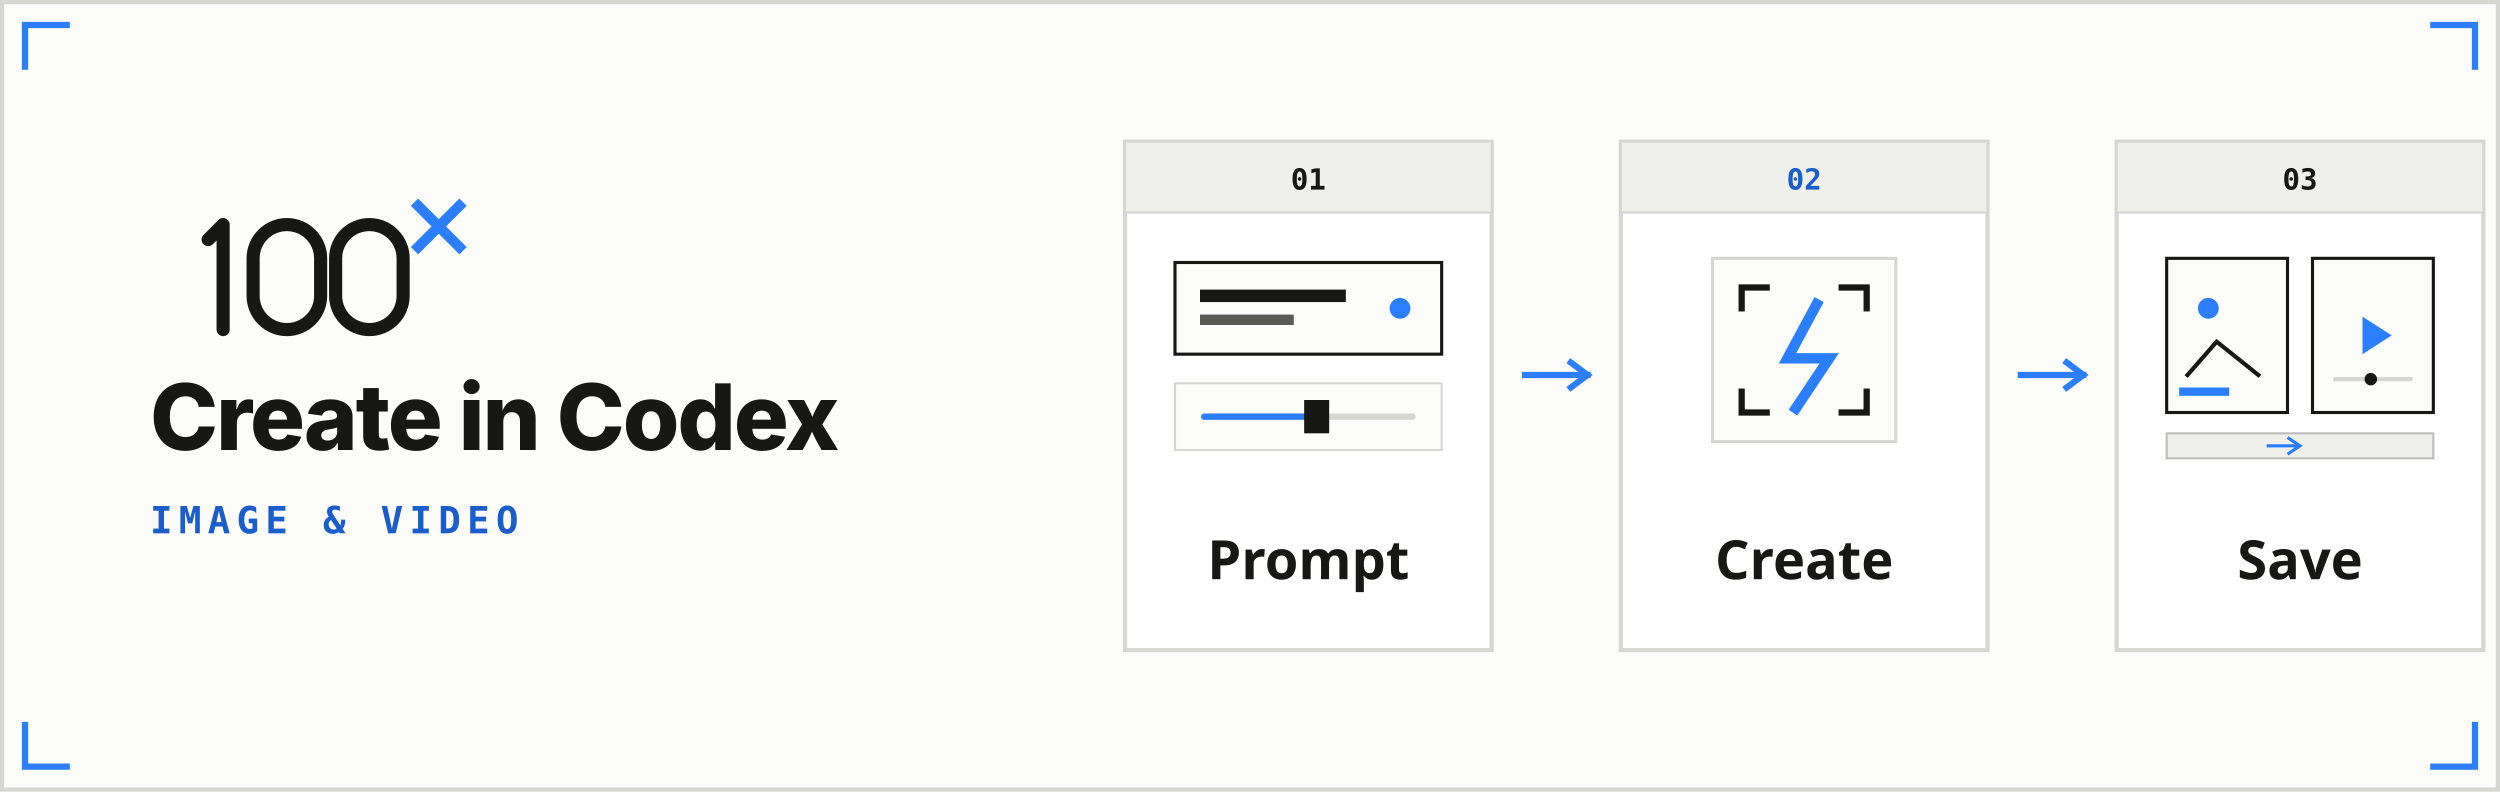
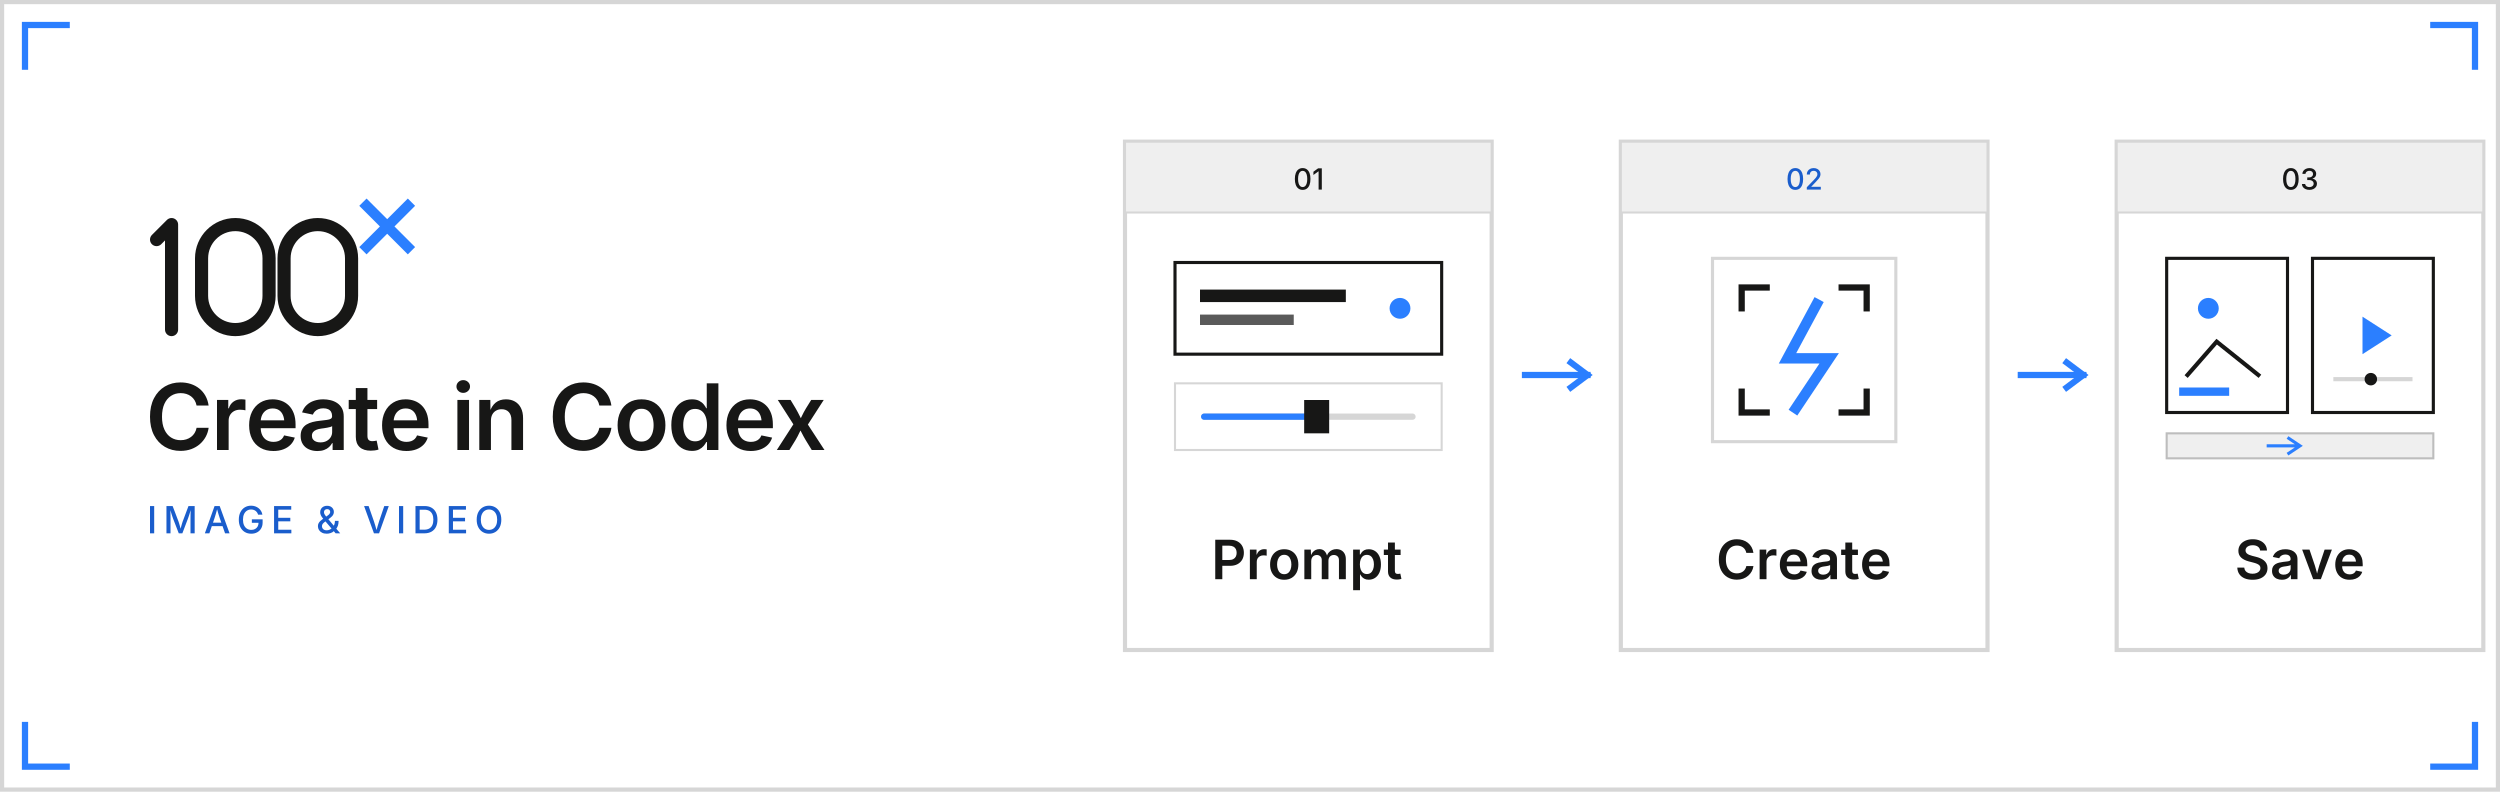
<svg xmlns="http://www.w3.org/2000/svg" viewBox="0 0 1200 380" width="100%" height="100%" fill="none" role="img" aria-labelledby="title desc">
-   <rect width="1200" height="380" fill="#FCFCFB" />
-   <rect x="1" y="1" width="1198" height="378" stroke="#D6D6D3" stroke-width="2" />
+   <rect width="1200" height="380" fill="#FFFFFF" />
+   <rect x="1" y="1" width="1198" height="378" stroke="#D6D6D6" stroke-width="2" />
  <g stroke="#2B7FFF" stroke-width="3" stroke-linecap="square">
    <path d="M12 32 V12 H32" />
    <path d="M1168 12 H1188 V32" />
    <path d="M12 348 V368 H32" />
    <path d="M1168 368 H1188 V348" />
  </g>
  <g transform="translate(72, 88)">
-     <g transform="translate(0, 0) scale(0.9)">
+     <g transform="translate(-24.75, 0) scale(0.9)">
      <g fill="none" stroke="#171716" stroke-width="7" stroke-linecap="round" stroke-linejoin="round">
        <path d="M31 30 39 22v56" />
        <rect x="55" y="22" width="36" height="56" rx="18" />
        <rect x="99" y="22" width="36" height="56" rx="18" />
      </g>
      <g fill="none" stroke="#2B7FFF" stroke-width="5.5" stroke-linecap="square">
        <path d="m143 12 22 22M165 12l-22 22" />
      </g>
    </g>
-     <text x="0" y="128" fill="#171716" font-family="system-ui, -apple-system, BlinkMacSystemFont, 'Segoe UI', sans-serif" font-size="44" font-weight="800" letter-spacing="-1">Create in Codex</text>
-     <text x="0" y="168" fill="#1A5DCC" font-family="'JetBrains Mono', ui-monospace, monospace" font-size="18" font-weight="700" letter-spacing="3">IMAGE &amp; VIDEO</text>
+     <path data-label="Create in Codex" data-font-family="Inter" data-font-weight="600" fill="#171716" d="M14.64 128.43Q10.44 128.43 7.13 126.48Q3.81 124.52 1.91 120.85Q0 117.17 0 112.02Q0 106.83 1.92 103.15Q3.84 99.47 7.15 97.51Q10.47 95.56 14.64 95.56Q17.27 95.56 19.56 96.3Q21.85 97.05 23.64 98.48Q25.43 99.91 26.59 101.96Q27.75 104.02 28.13 106.64H22.35Q22.08 105.21 21.4 104.12Q20.72 103.02 19.71 102.25Q18.7 101.48 17.44 101.09Q16.17 100.7 14.73 100.7Q12.11 100.7 10.08 102.02Q8.05 103.34 6.91 105.86Q5.76 108.38 5.76 112.02Q5.76 115.68 6.92 118.2Q8.08 120.72 10.1 122Q12.12 123.29 14.72 123.29Q16.16 123.29 17.42 122.89Q18.68 122.49 19.7 121.73Q20.72 120.97 21.4 119.87Q22.09 118.76 22.37 117.34H28.15Q27.83 119.65 26.75 121.65Q25.66 123.65 23.91 125.18Q22.15 126.71 19.81 127.57Q17.48 128.43 14.64 128.43ZM32.16 128V103.98H37.57V108H37.83Q38.49 105.91 40.09 104.78Q41.7 103.65 43.77 103.65Q44.24 103.65 44.82 103.7Q45.4 103.74 45.81 103.82V108.95Q45.46 108.84 44.69 108.75Q43.91 108.66 43.18 108.66Q41.62 108.66 40.38 109.32Q39.15 109.99 38.45 111.16Q37.75 112.33 37.75 113.87V128ZM59.24 128.48Q55.63 128.48 53.01 126.96Q50.39 125.45 48.98 122.67Q47.58 119.9 47.58 116.14Q47.58 112.43 48.97 109.63Q50.36 106.83 52.9 105.25Q55.44 103.68 58.87 103.68Q61.08 103.68 63.06 104.39Q65.04 105.1 66.58 106.58Q68.11 108.06 68.99 110.35Q69.87 112.64 69.87 115.81V117.55H50.21V113.76H67.08L64.47 114.88Q64.47 112.84 63.84 111.31Q63.21 109.77 61.98 108.92Q60.74 108.06 58.9 108.06Q57.06 108.06 55.77 108.93Q54.48 109.8 53.8 111.25Q53.13 112.71 53.13 114.48V117.11Q53.13 119.39 53.9 120.95Q54.67 122.52 56.07 123.31Q57.47 124.1 59.31 124.1Q60.54 124.1 61.54 123.75Q62.54 123.4 63.26 122.71Q63.98 122.01 64.37 120.99L69.5 122.05Q68.92 123.98 67.52 125.43Q66.12 126.88 64.02 127.68Q61.92 128.48 59.24 128.48ZM80.36 128.5Q78.08 128.5 76.25 127.67Q74.42 126.85 73.37 125.23Q72.31 123.62 72.31 121.25Q72.31 119.21 73.07 117.89Q73.83 116.56 75.14 115.76Q76.45 114.97 78.08 114.56Q79.72 114.15 81.46 113.97Q83.56 113.74 84.87 113.56Q86.17 113.39 86.79 113Q87.4 112.62 87.4 111.81V111.69Q87.4 110.51 86.93 109.69Q86.45 108.86 85.52 108.43Q84.59 107.99 83.21 107.99Q81.82 107.99 80.79 108.42Q79.77 108.84 79.12 109.53Q78.48 110.22 78.18 111.02L73 109.95Q73.71 107.82 75.2 106.44Q76.68 105.05 78.74 104.37Q80.79 103.68 83.19 103.68Q84.88 103.68 86.61 104.08Q88.34 104.48 89.78 105.42Q91.23 106.36 92.11 107.95Q92.99 109.54 92.99 111.94V128H87.65V124.69H87.42Q86.89 125.71 85.95 126.58Q85.01 127.45 83.62 127.97Q82.23 128.5 80.36 128.5ZM81.8 124.35Q83.53 124.35 84.79 123.66Q86.05 122.98 86.74 121.85Q87.43 120.71 87.43 119.38V116.54Q87.16 116.76 86.51 116.96Q85.86 117.15 85.05 117.29Q84.24 117.44 83.46 117.55Q82.68 117.66 82.14 117.73Q80.88 117.89 79.88 118.29Q78.87 118.68 78.3 119.38Q77.72 120.08 77.72 121.18Q77.72 122.22 78.25 122.92Q78.78 123.63 79.7 123.99Q80.61 124.35 81.8 124.35ZM109.02 103.98V108.36H95.38V103.98ZM98.79 98.27H104.37V121.24Q104.37 122.54 104.93 123.15Q105.49 123.76 106.78 123.76Q107.15 123.76 107.78 123.67Q108.41 123.58 108.8 123.49L109.68 127.8Q108.76 128.09 107.8 128.2Q106.84 128.32 105.94 128.32Q102.49 128.32 100.64 126.61Q98.79 124.89 98.79 121.71ZM123.05 128.48Q119.44 128.48 116.82 126.96Q114.21 125.45 112.8 122.67Q111.39 119.9 111.39 116.14Q111.39 112.43 112.78 109.63Q114.17 106.83 116.72 105.25Q119.26 103.68 122.69 103.68Q124.89 103.68 126.88 104.39Q128.86 105.1 130.39 106.58Q131.93 108.06 132.81 110.35Q133.68 112.64 133.68 115.81V117.55H114.03V113.76H130.9L128.29 114.88Q128.29 112.84 127.66 111.31Q127.03 109.77 125.79 108.92Q124.56 108.06 122.72 108.06Q120.88 108.06 119.59 108.93Q118.3 109.8 117.62 111.25Q116.94 112.71 116.94 114.48V117.11Q116.94 119.39 117.72 120.95Q118.49 122.52 119.89 123.31Q121.29 124.1 123.13 124.1Q124.35 124.1 125.36 123.75Q126.36 123.4 127.08 122.71Q127.8 122.01 128.18 120.99L133.31 122.05Q132.74 123.98 131.34 125.43Q129.94 126.88 127.84 127.68Q125.74 128.48 123.05 128.48ZM147.55 128V103.98H153.13V128ZM150.35 100.58Q149.01 100.58 148.05 99.68Q147.1 98.78 147.1 97.52Q147.1 96.24 148.05 95.35Q149.01 94.46 150.35 94.46Q151.69 94.46 152.65 95.35Q153.61 96.24 153.61 97.52Q153.61 98.78 152.65 99.68Q151.69 100.58 150.35 100.58ZM163.65 113.93V128H158.06V103.98H163.36L163.43 109.92H163Q163.99 106.81 165.95 105.24Q167.91 103.68 170.85 103.68Q173.33 103.68 175.17 104.74Q177.02 105.79 178.04 107.81Q179.07 109.83 179.07 112.73V128H173.48V113.59Q173.48 111.17 172.23 109.8Q170.98 108.43 168.78 108.43Q167.3 108.43 166.14 109.08Q164.98 109.72 164.31 110.95Q163.65 112.18 163.65 113.93ZM207.97 128.43Q203.77 128.43 200.45 126.48Q197.14 124.52 195.23 120.85Q193.33 117.17 193.33 112.02Q193.33 106.83 195.25 103.15Q197.16 99.47 200.48 97.51Q203.8 95.56 207.97 95.56Q210.6 95.56 212.89 96.3Q215.18 97.05 216.97 98.48Q218.76 99.91 219.92 101.96Q221.08 104.02 221.46 106.64H215.68Q215.41 105.21 214.73 104.12Q214.05 103.02 213.04 102.25Q212.03 101.48 210.77 101.09Q209.5 100.7 208.06 100.7Q205.44 100.7 203.41 102.02Q201.38 103.34 200.23 105.86Q199.09 108.38 199.09 112.02Q199.09 115.68 200.25 118.2Q201.41 120.72 203.43 122Q205.45 123.29 208.05 123.29Q209.48 123.29 210.75 122.89Q212.01 122.49 213.03 121.73Q214.04 120.97 214.73 119.87Q215.42 118.76 215.69 117.34H221.48Q221.16 119.65 220.07 121.65Q218.99 123.65 217.23 125.18Q215.48 126.71 213.14 127.57Q210.81 128.43 207.97 128.43ZM235.92 128.48Q232.42 128.48 229.84 126.93Q227.26 125.38 225.85 122.59Q224.44 119.81 224.44 116.11Q224.44 112.37 225.85 109.58Q227.26 106.78 229.84 105.23Q232.42 103.68 235.92 103.68Q239.43 103.68 242.01 105.23Q244.58 106.78 245.99 109.58Q247.4 112.37 247.4 116.11Q247.4 119.81 245.99 122.59Q244.58 125.38 242.01 126.93Q239.43 128.48 235.92 128.48ZM235.92 123.95Q237.87 123.95 239.17 122.9Q240.46 121.85 241.1 120.06Q241.73 118.28 241.73 116.09Q241.73 113.89 241.1 112.1Q240.46 110.32 239.17 109.27Q237.87 108.21 235.92 108.21Q233.97 108.21 232.68 109.27Q231.4 110.32 230.76 112.1Q230.13 113.87 230.13 116.09Q230.13 118.28 230.76 120.06Q231.4 121.85 232.68 122.9Q233.97 123.95 235.92 123.95ZM260.14 128.44Q257.3 128.44 255.06 126.98Q252.81 125.52 251.52 122.75Q250.23 119.98 250.23 116.04Q250.23 112.04 251.55 109.28Q252.87 106.52 255.11 105.1Q257.36 103.68 260.12 103.68Q262.26 103.68 263.62 104.4Q264.99 105.11 265.79 106.11Q266.59 107.1 267 107.96H267.24V95.99H272.83V128H267.36V124.2H267Q266.58 125.07 265.76 126.05Q264.94 127.03 263.58 127.74Q262.22 128.44 260.14 128.44ZM261.65 123.84Q263.48 123.84 264.75 122.86Q266.02 121.87 266.69 120.11Q267.35 118.34 267.35 116.01Q267.35 113.66 266.69 111.93Q266.04 110.2 264.77 109.24Q263.49 108.28 261.65 108.28Q259.77 108.28 258.5 109.28Q257.23 110.28 256.59 112.03Q255.95 113.77 255.95 116.01Q255.95 118.25 256.59 120.03Q257.24 121.8 258.52 122.82Q259.8 123.84 261.65 123.84ZM288.35 128.48Q284.73 128.48 282.12 126.96Q279.5 125.45 278.09 122.67Q276.69 119.9 276.69 116.14Q276.69 112.43 278.08 109.63Q279.47 106.83 282.01 105.25Q284.55 103.68 287.98 103.68Q290.19 103.68 292.17 104.39Q294.15 105.1 295.68 106.58Q297.22 108.06 298.1 110.35Q298.98 112.64 298.98 115.81V117.55H279.32V113.76H296.19L293.58 114.88Q293.58 112.84 292.95 111.31Q292.32 109.77 291.09 108.92Q289.85 108.06 288.01 108.06Q286.17 108.06 284.88 108.93Q283.59 109.8 282.91 111.25Q282.24 112.71 282.24 114.48V117.11Q282.24 119.39 283.01 120.95Q283.78 122.52 285.18 123.31Q286.58 124.1 288.42 124.1Q289.65 124.1 290.65 123.75Q291.65 123.4 292.37 122.71Q293.09 122.01 293.48 120.99L298.61 122.05Q298.03 123.98 296.63 125.43Q295.23 126.88 293.13 127.68Q291.03 128.48 288.35 128.48ZM300.87 128 310.22 113.5 310.2 117.83 301.34 103.98H307.48L309.93 108.06Q311 109.9 311.84 111.64Q312.68 113.38 313.54 115H311.23Q312.13 113.38 312.93 111.64Q313.73 109.9 314.84 108.06L317.37 103.98H323.39L314.41 117.93V113.68L323.75 128H317.64L314.69 123.19Q313.61 121.37 312.76 119.65Q311.92 117.93 311.05 116.35H313.37Q312.52 117.93 311.73 119.65Q310.95 121.37 309.87 123.19L306.91 128Z" />
+     <path data-label="IMAGE &amp; VIDEO" data-font-family="Inter" data-font-weight="500" fill="#1A5DCC" d="M2.01 154.9V168H0V154.9ZM7.9 168V154.9H10.86L13.72 162.42Q13.84 162.75 13.99 163.26Q14.14 163.78 14.31 164.37Q14.48 164.97 14.63 165.55Q14.78 166.13 14.89 166.6H14.47Q14.59 166.15 14.74 165.58Q14.89 165.01 15.05 164.41Q15.22 163.8 15.38 163.28Q15.53 162.76 15.65 162.42L18.47 154.9H21.44V168H19.44V160.96Q19.44 160.54 19.45 159.98Q19.46 159.43 19.47 158.8Q19.49 158.17 19.5 157.52Q19.52 156.88 19.53 156.29H19.68Q19.5 156.94 19.29 157.62Q19.09 158.29 18.89 158.93Q18.69 159.56 18.51 160.09Q18.33 160.61 18.2 160.96L15.53 168H13.81L11.09 160.96Q10.97 160.62 10.79 160.1Q10.62 159.59 10.42 158.96Q10.22 158.34 10.01 157.65Q9.8 156.97 9.59 156.29H9.76Q9.78 156.83 9.79 157.46Q9.81 158.09 9.82 158.73Q9.83 159.37 9.84 159.94Q9.85 160.52 9.85 160.96V168ZM26.33 168 30.99 154.9H33.45L38.19 168H36.03L33.48 160.71Q33.18 159.83 32.82 158.62Q32.47 157.42 32 155.73H32.41Q31.95 157.43 31.6 158.65Q31.25 159.87 30.97 160.71L28.5 168ZM28.86 164.55V162.88H35.67V164.55ZM48.6 168.18Q46.82 168.18 45.48 167.36Q44.14 166.54 43.38 165.04Q42.63 163.53 42.63 161.46Q42.63 159.37 43.39 157.86Q44.16 156.35 45.48 155.54Q46.81 154.73 48.51 154.73Q49.57 154.73 50.48 155.04Q51.4 155.35 52.12 155.93Q52.85 156.51 53.32 157.3Q53.79 158.09 53.95 159.05H51.89Q51.71 158.47 51.41 158.01Q51.1 157.55 50.67 157.22Q50.25 156.9 49.71 156.73Q49.17 156.55 48.53 156.55Q47.42 156.55 46.54 157.12Q45.65 157.68 45.14 158.77Q44.63 159.87 44.63 161.45Q44.63 163.03 45.14 164.12Q45.65 165.21 46.55 165.78Q47.45 166.35 48.6 166.35Q49.66 166.35 50.44 165.92Q51.23 165.49 51.67 164.71Q52.1 163.92 52.1 162.85L52.62 162.94H48.89V161.29H54.06V162.79Q54.06 164.44 53.35 165.65Q52.65 166.86 51.42 167.52Q50.19 168.18 48.6 168.18ZM59.55 168V154.9H67.79V156.63H61.56V160.53H67.35V162.25H61.56V166.27H67.85V168ZM84.85 168.18Q83.53 168.18 82.58 167.7Q81.63 167.22 81.11 166.4Q80.6 165.58 80.6 164.57Q80.6 163.73 80.94 163.12Q81.28 162.5 81.87 161.98Q82.47 161.45 83.24 160.9L85.37 159.39Q85.62 159.21 85.88 158.98Q86.14 158.74 86.31 158.42Q86.49 158.11 86.49 157.7Q86.49 157.14 86.1 156.76Q85.72 156.39 85.05 156.39Q84.59 156.39 84.24 156.57Q83.89 156.76 83.7 157.08Q83.51 157.41 83.51 157.85Q83.51 158.32 83.73 158.76Q83.95 159.2 84.34 159.68Q84.72 160.16 85.21 160.75L91.3 168H89.1L84.07 162.1Q83.43 161.33 82.88 160.67Q82.34 160.01 82.02 159.33Q81.69 158.65 81.69 157.85Q81.69 156.96 82.1 156.26Q82.51 155.56 83.26 155.17Q84.01 154.77 85.01 154.77Q86.02 154.77 86.74 155.16Q87.47 155.56 87.86 156.22Q88.26 156.87 88.26 157.68Q88.26 158.28 88.04 158.8Q87.82 159.32 87.43 159.76Q87.04 160.2 86.52 160.58L83.88 162.52Q83.17 163.05 82.85 163.52Q82.54 163.99 82.54 164.57Q82.54 165.16 82.83 165.61Q83.11 166.06 83.62 166.31Q84.13 166.55 84.8 166.55Q85.56 166.55 86.27 166.23Q86.98 165.91 87.54 165.32Q88.11 164.73 88.44 163.89Q88.77 163.06 88.77 162.03H90.52Q90.52 163.3 90.24 164.18Q89.95 165.05 89.54 165.6Q89.13 166.16 88.77 166.47L88.33 166.88Q87.67 167.54 86.72 167.86Q85.77 168.18 84.85 168.18ZM107.5 168 102.76 154.9H104.93L107.47 162.19Q107.75 163.03 108.12 164.26Q108.48 165.48 108.94 167.14H108.53Q108.99 165.44 109.35 164.24Q109.71 163.03 109.98 162.19L112.45 154.9H114.62L109.95 168ZM121.53 154.9V168H119.52V154.9ZM131.69 168H128.45V166.25H131.57Q133.06 166.25 134.05 165.69Q135.03 165.13 135.52 164.06Q136.01 162.98 136.01 161.43Q136.01 159.9 135.52 158.83Q135.04 157.77 134.08 157.21Q133.12 156.66 131.69 156.66H128.38V154.9H131.81Q133.75 154.9 135.13 155.69Q136.5 156.47 137.24 157.93Q137.98 159.4 137.98 161.43Q137.98 163.48 137.24 164.95Q136.5 166.42 135.09 167.21Q133.68 168 131.69 168ZM129.44 154.9V168H127.43V154.9ZM143.42 168V154.9H151.66V156.63H145.43V160.53H151.22V162.25H145.43V166.27H151.72V168ZM162.73 168.18Q161.03 168.18 159.69 167.37Q158.36 166.56 157.58 165.06Q156.81 163.55 156.81 161.46Q156.81 159.36 157.58 157.85Q158.36 156.35 159.69 155.54Q161.03 154.73 162.73 154.73Q164.43 154.73 165.76 155.54Q167.09 156.35 167.86 157.85Q168.63 159.36 168.63 161.46Q168.63 163.55 167.86 165.06Q167.09 166.57 165.76 167.37Q164.43 168.18 162.73 168.18ZM162.73 166.35Q163.85 166.35 164.73 165.79Q165.61 165.23 166.13 164.13Q166.64 163.04 166.64 161.46Q166.64 159.87 166.13 158.77Q165.61 157.68 164.73 157.12Q163.85 156.55 162.73 156.55Q161.6 156.55 160.72 157.12Q159.83 157.68 159.32 158.78Q158.8 159.87 158.8 161.46Q158.8 163.04 159.32 164.13Q159.83 165.22 160.72 165.79Q161.6 166.35 162.73 166.35Z" />
  </g>
  <g transform="translate(540, 68)">
-     <rect width="176" height="244" fill="#FFFFFF" stroke="#D6D6D3" stroke-width="2" />
-     <rect width="176" height="34" fill="#EFEFEC" stroke="#D6D6D3" stroke-width="1" />
-     <text x="88" y="23" fill="#171716" font-family="'JetBrains Mono', ui-monospace, monospace" font-size="14" font-weight="700" text-anchor="middle">01</text>
+     <rect width="176" height="244" fill="#FFFFFF" stroke="#D6D6D6" stroke-width="2" />
+     <rect width="176" height="34" fill="#EFEFEF" stroke="#D6D6D6" stroke-width="1" />
+     <path data-label="01" data-font-family="Inter" data-font-weight="500" fill="#171716" d="M85.27 23.14Q84.09 23.14 83.25 22.52Q82.41 21.9 81.97 20.74Q81.53 19.57 81.53 17.91Q81.53 16.26 81.97 15.09Q82.42 13.92 83.26 13.3Q84.09 12.68 85.27 12.68Q86.45 12.68 87.29 13.3Q88.13 13.92 88.58 15.09Q89.02 16.26 89.02 17.91Q89.02 19.57 88.58 20.74Q88.14 21.9 87.3 22.52Q86.46 23.14 85.27 23.14ZM85.27 21.8Q85.98 21.8 86.47 21.34Q86.96 20.88 87.22 20.02Q87.48 19.15 87.48 17.91Q87.48 16.67 87.22 15.8Q86.96 14.93 86.47 14.46Q85.98 14 85.27 14Q84.57 14 84.08 14.47Q83.58 14.93 83.33 15.8Q83.07 16.67 83.07 17.91Q83.07 19.15 83.33 20.02Q83.58 20.88 84.08 21.34Q84.57 21.8 85.27 21.8ZM94.47 12.81V23H92.93V14.23H92.86L90.44 16V14.43L92.67 12.81Z" />
    <g transform="translate(24, 58)">
-       <rect width="128" height="44" fill="#FCFCFB" stroke="#171716" stroke-width="1.5" />
+       <rect width="128" height="44" fill="#FFFFFF" stroke="#171716" stroke-width="1.5" />
      <rect x="12" y="13" width="70" height="6" fill="#171716" />
-       <rect x="12" y="25" width="45" height="5" fill="#5A5A56" />
+       <rect x="12" y="25" width="45" height="5" fill="#5A5A5A" />
      <circle cx="108" cy="22" r="5" fill="#2B7FFF" />
      <g transform="translate(0, 58)">
-         <rect width="128" height="32" fill="#FCFCFB" stroke="#D6D6D3" stroke-width="1" />
-         <line x1="14" y1="16" x2="114" y2="16" stroke="#D6D6D3" stroke-width="3" stroke-linecap="round" />
+         <rect width="128" height="32" fill="#FFFFFF" stroke="#D6D6D6" stroke-width="1" />
+         <line x1="14" y1="16" x2="114" y2="16" stroke="#D6D6D6" stroke-width="3" stroke-linecap="round" />
        <line x1="14" y1="16" x2="68" y2="16" stroke="#2B7FFF" stroke-width="3" stroke-linecap="round" />
        <rect x="62" y="8" width="12" height="16" fill="#171716" />
      </g>
    </g>
-     <text x="88" y="210" fill="#171716" font-family="system-ui, sans-serif" font-size="26" font-weight="800" text-anchor="middle">Prompt</text>
+     <path data-label="Prompt" data-font-family="Inter" data-font-weight="600" fill="#171716" d="M43.32 210V191.08H50.4Q52.57 191.08 54.05 191.9Q55.54 192.71 56.3 194.13Q57.06 195.54 57.06 197.35Q57.06 199.16 56.29 200.57Q55.52 201.98 54.03 202.79Q52.53 203.6 50.34 203.6H45.65V200.81H49.89Q51.18 200.81 52 200.36Q52.82 199.92 53.21 199.13Q53.59 198.35 53.59 197.35Q53.59 196.34 53.21 195.56Q52.82 194.79 52 194.36Q51.17 193.92 49.88 193.92H46.71V210ZM59.94 210V195.81H63.14V198.18H63.29Q63.68 196.95 64.63 196.28Q65.58 195.61 66.8 195.61Q67.08 195.61 67.42 195.64Q67.76 195.67 68 195.71V198.74Q67.8 198.68 67.34 198.62Q66.88 198.57 66.45 198.57Q65.53 198.57 64.8 198.96Q64.07 199.36 63.65 200.05Q63.24 200.74 63.24 201.65V210ZM76.42 210.29Q74.35 210.29 72.83 209.37Q71.31 208.45 70.47 206.81Q69.64 205.16 69.64 202.97Q69.64 200.77 70.47 199.11Q71.31 197.46 72.83 196.55Q74.35 195.63 76.42 195.63Q78.5 195.63 80.02 196.55Q81.54 197.46 82.38 199.11Q83.21 200.77 83.21 202.97Q83.21 205.16 82.38 206.81Q81.54 208.45 80.02 209.37Q78.5 210.29 76.42 210.29ZM76.42 207.61Q77.58 207.61 78.34 206.99Q79.11 206.36 79.48 205.31Q79.86 204.26 79.86 202.96Q79.86 201.66 79.48 200.61Q79.11 199.55 78.34 198.93Q77.58 198.31 76.42 198.31Q75.27 198.31 74.51 198.93Q73.75 199.55 73.38 200.6Q73 201.65 73 202.96Q73 204.26 73.38 205.31Q73.75 206.36 74.51 206.99Q75.27 207.61 76.42 207.61ZM86.09 210V195.81H89.19L89.32 199.22H89.08Q89.39 197.96 90.03 197.16Q90.67 196.36 91.52 195.97Q92.38 195.58 93.32 195.58Q94.85 195.58 95.8 196.55Q96.75 197.51 97.14 199.38H96.74Q97.04 198.11 97.74 197.27Q98.45 196.42 99.42 196Q100.39 195.58 101.49 195.58Q102.77 195.58 103.79 196.14Q104.81 196.69 105.4 197.77Q106 198.85 106 200.43V210H102.7V200.93Q102.7 199.62 101.98 199.01Q101.26 198.39 100.24 198.39Q99.44 198.39 98.86 198.74Q98.28 199.08 97.97 199.68Q97.65 200.29 97.65 201.09V210H94.44V200.79Q94.44 199.7 93.76 199.05Q93.09 198.39 92.04 198.39Q91.32 198.39 90.71 198.73Q90.11 199.06 89.75 199.71Q89.39 200.35 89.39 201.3V210ZM109.5 215.31V195.81H112.73V198.16H112.94Q113.2 197.65 113.67 197.06Q114.13 196.47 114.94 196.05Q115.75 195.63 117.01 195.63Q118.66 195.63 119.98 196.47Q121.3 197.31 122.07 198.94Q122.85 200.57 122.85 202.93Q122.85 205.26 122.09 206.9Q121.33 208.53 120.01 209.4Q118.69 210.26 117 210.26Q115.78 210.26 114.97 209.84Q114.16 209.43 113.68 208.85Q113.2 208.27 112.94 207.75H112.8V215.31ZM116.1 207.54Q117.21 207.54 117.96 206.94Q118.71 206.34 119.09 205.29Q119.48 204.24 119.48 202.92Q119.48 201.59 119.1 200.56Q118.72 199.53 117.97 198.94Q117.22 198.34 116.1 198.34Q115.02 198.34 114.26 198.91Q113.51 199.48 113.13 200.51Q112.74 201.53 112.74 202.92Q112.74 204.29 113.13 205.34Q113.52 206.38 114.28 206.96Q115.03 207.54 116.1 207.54ZM132.29 195.81V198.39H124.23V195.81ZM126.24 192.43H129.54V206Q129.54 206.77 129.87 207.13Q130.2 207.49 130.96 207.49Q131.18 207.49 131.56 207.44Q131.93 207.39 132.16 207.34L132.68 209.88Q132.14 210.05 131.57 210.12Q131 210.19 130.47 210.19Q128.43 210.19 127.34 209.18Q126.24 208.16 126.24 206.29Z" />
  </g>
  <g transform="translate(732, 180)">
    <line x1="0" y1="0" x2="30" y2="0" stroke="#2B7FFF" stroke-width="3" stroke-linecap="square" />
    <path d="M22 -6 L30 0 L22 6" fill="none" stroke="#2B7FFF" stroke-width="3" stroke-linecap="square" stroke-linejoin="miter" />
  </g>
  <g transform="translate(778, 68)">
-     <rect width="176" height="244" fill="#FFFFFF" stroke="#D6D6D3" stroke-width="2" />
-     <rect width="176" height="34" fill="#EFEFEC" stroke="#D6D6D3" stroke-width="1" />
-     <text x="88" y="23" fill="#1A5DCC" font-family="'JetBrains Mono', ui-monospace, monospace" font-size="14" font-weight="700" text-anchor="middle">02</text>
+     <rect width="176" height="244" fill="#FFFFFF" stroke="#D6D6D6" stroke-width="2" />
+     <rect width="176" height="34" fill="#EFEFEF" stroke="#D6D6D6" stroke-width="1" />
+     <path data-label="02" data-font-family="Inter" data-font-weight="500" fill="#1A5DCC" d="M83.76 23.14Q82.57 23.14 81.74 22.52Q80.9 21.9 80.46 20.74Q80.01 19.57 80.01 17.91Q80.01 16.26 80.46 15.09Q80.9 13.92 81.74 13.3Q82.58 12.68 83.76 12.68Q84.94 12.68 85.78 13.3Q86.62 13.92 87.06 15.09Q87.5 16.26 87.5 17.91Q87.5 19.57 87.06 20.74Q86.62 21.9 85.79 22.52Q84.95 23.14 83.76 23.14ZM83.76 21.8Q84.46 21.8 84.95 21.34Q85.45 20.88 85.7 20.02Q85.96 19.15 85.96 17.91Q85.96 16.67 85.7 15.8Q85.45 14.93 84.95 14.46Q84.46 14 83.76 14Q83.05 14 82.56 14.47Q82.07 14.93 81.81 15.8Q81.55 16.67 81.55 17.91Q81.55 19.15 81.81 20.02Q82.07 20.88 82.56 21.34Q83.05 21.8 83.76 21.8ZM89.26 23V21.88L92.72 18.3Q93.25 17.74 93.61 17.31Q93.97 16.88 94.15 16.48Q94.34 16.08 94.34 15.63Q94.34 15.12 94.1 14.75Q93.86 14.38 93.45 14.18Q93.05 13.99 92.53 13.99Q91.99 13.99 91.58 14.21Q91.18 14.43 90.96 14.83Q90.74 15.24 90.74 15.78H89.25Q89.25 14.85 89.68 14.15Q90.11 13.45 90.85 13.06Q91.6 12.68 92.56 12.68Q93.53 12.68 94.26 13.06Q95 13.44 95.41 14.09Q95.83 14.75 95.83 15.58Q95.83 16.14 95.62 16.67Q95.42 17.2 94.89 17.87Q94.37 18.54 93.42 19.5L91.42 21.59V21.67H95.99V23Z" />
    <g transform="translate(44, 56)">
-       <rect width="88" height="88" fill="#FCFCFB" stroke="#D6D6D3" stroke-width="1.5" />
+       <rect width="88" height="88" fill="#FFFFFF" stroke="#D6D6D6" stroke-width="1.5" />
      <path d="M14 24V14h12M74 24V14H62M14 64v10h12M74 64v10H62" stroke="#171716" stroke-width="3" stroke-linecap="square" />
      <path d="M50 22 36 48h20L40 72" stroke="#2B7FFF" stroke-width="5" stroke-linecap="square" stroke-linejoin="miter" />
    </g>
-     <text x="88" y="210" fill="#171716" font-family="system-ui, sans-serif" font-size="26" font-weight="800" text-anchor="middle">Create</text>
+     <path data-label="Create" data-font-family="Inter" data-font-weight="600" fill="#171716" d="M55.68 210.25Q53.19 210.25 51.24 209.1Q49.28 207.95 48.15 205.77Q47.03 203.6 47.03 200.55Q47.03 197.49 48.16 195.32Q49.29 193.14 51.25 191.99Q53.21 190.83 55.68 190.83Q57.23 190.83 58.58 191.27Q59.94 191.71 60.99 192.55Q62.05 193.4 62.74 194.61Q63.42 195.83 63.65 197.38H60.23Q60.07 196.54 59.67 195.89Q59.27 195.24 58.67 194.78Q58.08 194.33 57.33 194.1Q56.58 193.87 55.73 193.87Q54.18 193.87 52.98 194.65Q51.78 195.43 51.11 196.92Q50.43 198.41 50.43 200.55Q50.43 202.72 51.11 204.21Q51.8 205.7 52.99 206.46Q54.19 207.22 55.72 207.22Q56.57 207.22 57.32 206.98Q58.06 206.74 58.66 206.3Q59.27 205.85 59.67 205.19Q60.08 204.54 60.24 203.7H63.66Q63.47 205.06 62.83 206.25Q62.19 207.43 61.15 208.33Q60.11 209.24 58.73 209.75Q57.35 210.25 55.68 210.25ZM66.62 210V195.81H69.82V198.18H69.97Q70.36 196.95 71.31 196.28Q72.26 195.61 73.48 195.61Q73.76 195.61 74.1 195.64Q74.44 195.67 74.68 195.71V198.74Q74.48 198.68 74.02 198.62Q73.56 198.57 73.13 198.57Q72.21 198.57 71.48 198.96Q70.75 199.36 70.33 200.05Q69.92 200.74 69.92 201.65V210ZM83.21 210.29Q81.08 210.29 79.53 209.39Q77.98 208.49 77.15 206.85Q76.32 205.21 76.32 202.99Q76.32 200.8 77.14 199.15Q77.96 197.49 79.47 196.56Q80.97 195.63 82.99 195.63Q84.3 195.63 85.47 196.05Q86.64 196.47 87.55 197.34Q88.45 198.21 88.97 199.57Q89.49 200.92 89.49 202.79V203.82H77.88V201.58H87.85L86.3 202.25Q86.3 201.04 85.93 200.14Q85.56 199.23 84.83 198.72Q84.1 198.22 83.01 198.22Q81.93 198.22 81.16 198.73Q80.4 199.25 80 200.1Q79.6 200.96 79.6 202.01V203.56Q79.6 204.91 80.06 205.84Q80.51 206.76 81.34 207.23Q82.17 207.7 83.26 207.7Q83.98 207.7 84.57 207.49Q85.16 207.28 85.59 206.87Q86.02 206.46 86.24 205.86L89.27 206.48Q88.93 207.62 88.11 208.48Q87.28 209.34 86.04 209.81Q84.8 210.29 83.21 210.29ZM96.29 210.29Q94.94 210.29 93.86 209.81Q92.78 209.32 92.15 208.36Q91.53 207.41 91.53 206.01Q91.53 204.81 91.98 204.02Q92.43 203.24 93.2 202.77Q93.97 202.3 94.94 202.06Q95.9 201.82 96.93 201.71Q98.18 201.57 98.95 201.47Q99.72 201.37 100.08 201.14Q100.45 200.91 100.45 200.43V200.36Q100.45 199.66 100.16 199.18Q99.88 198.69 99.33 198.43Q98.78 198.17 97.97 198.17Q97.14 198.17 96.54 198.43Q95.94 198.68 95.55 199.09Q95.17 199.49 94.99 199.96L91.93 199.34Q92.36 198.08 93.23 197.26Q94.11 196.44 95.32 196.03Q96.54 195.63 97.96 195.63Q98.95 195.63 99.98 195.87Q101 196.1 101.85 196.66Q102.7 197.21 103.22 198.15Q103.75 199.09 103.75 200.51V210H100.59V208.04H100.45Q100.14 208.65 99.59 209.16Q99.03 209.67 98.21 209.98Q97.39 210.29 96.29 210.29ZM97.13 207.84Q98.15 207.84 98.9 207.44Q99.65 207.03 100.05 206.36Q100.46 205.69 100.46 204.91V203.23Q100.3 203.36 99.92 203.47Q99.54 203.59 99.06 203.67Q98.58 203.76 98.12 203.82Q97.66 203.89 97.34 203.93Q96.59 204.03 96 204.26Q95.4 204.5 95.06 204.91Q94.72 205.32 94.72 205.97Q94.72 206.58 95.04 207Q95.35 207.42 95.89 207.63Q96.43 207.84 97.13 207.84ZM113.81 195.81V198.39H105.75V195.81ZM107.76 192.43H111.06V206Q111.06 206.77 111.39 207.13Q111.72 207.49 112.48 207.49Q112.7 207.49 113.08 207.44Q113.45 207.39 113.68 207.34L114.2 209.88Q113.66 210.05 113.09 210.12Q112.52 210.19 111.99 210.19Q109.95 210.19 108.86 209.18Q107.76 208.16 107.76 206.29ZM122.69 210.29Q120.56 210.29 119.01 209.39Q117.47 208.49 116.63 206.85Q115.8 205.21 115.8 202.99Q115.8 200.8 116.62 199.15Q117.45 197.49 118.95 196.56Q120.45 195.63 122.48 195.63Q123.78 195.63 124.95 196.05Q126.12 196.47 127.03 197.34Q127.94 198.21 128.46 199.57Q128.97 200.92 128.97 202.79V203.82H117.36V201.58H127.33L125.79 202.25Q125.79 201.04 125.41 200.14Q125.04 199.23 124.31 198.72Q123.58 198.22 122.5 198.22Q121.41 198.22 120.65 198.73Q119.88 199.25 119.48 200.1Q119.08 200.96 119.08 202.01V203.56Q119.08 204.91 119.54 205.84Q120 206.76 120.82 207.23Q121.65 207.7 122.74 207.7Q123.46 207.7 124.05 207.49Q124.65 207.28 125.07 206.87Q125.5 206.46 125.72 205.86L128.76 206.48Q128.42 207.62 127.59 208.48Q126.76 209.34 125.52 209.81Q124.28 210.29 122.69 210.29Z" />
  </g>
  <g transform="translate(970, 180)">
    <line x1="0" y1="0" x2="30" y2="0" stroke="#2B7FFF" stroke-width="3" stroke-linecap="square" />
    <path d="M22 -6 L30 0 L22 6" fill="none" stroke="#2B7FFF" stroke-width="3" stroke-linecap="square" stroke-linejoin="miter" />
  </g>
  <g transform="translate(1016, 68)">
-     <rect width="176" height="244" fill="#FFFFFF" stroke="#D6D6D3" stroke-width="2" />
-     <rect width="176" height="34" fill="#EFEFEC" stroke="#D6D6D3" stroke-width="1" />
-     <text x="88" y="23" fill="#171716" font-family="'JetBrains Mono', ui-monospace, monospace" font-size="14" font-weight="700" text-anchor="middle">03</text>
+     <rect width="176" height="244" fill="#FFFFFF" stroke="#D6D6D6" stroke-width="2" />
+     <rect width="176" height="34" fill="#EFEFEF" stroke="#D6D6D6" stroke-width="1" />
+     <path data-label="03" data-font-family="Inter" data-font-weight="500" fill="#171716" d="M83.61 23.14Q82.42 23.14 81.59 22.52Q80.75 21.9 80.31 20.74Q79.86 19.57 79.86 17.91Q79.86 16.26 80.31 15.09Q80.76 13.92 81.59 13.3Q82.43 12.68 83.61 12.68Q84.79 12.68 85.63 13.3Q86.47 13.92 86.91 15.09Q87.36 16.26 87.36 17.91Q87.36 19.57 86.92 20.74Q86.48 21.9 85.64 22.52Q84.8 23.14 83.61 23.14ZM83.61 21.8Q84.32 21.8 84.81 21.34Q85.3 20.88 85.56 20.02Q85.81 19.15 85.81 17.91Q85.81 16.67 85.56 15.8Q85.3 14.93 84.81 14.46Q84.32 14 83.61 14Q82.91 14 82.41 14.47Q81.92 14.93 81.66 15.8Q81.41 16.67 81.41 17.91Q81.41 19.15 81.66 20.02Q81.92 20.88 82.41 21.34Q82.9 21.8 83.61 21.8ZM92.53 23.14Q91.49 23.14 90.69 22.78Q89.89 22.43 89.42 21.8Q88.95 21.17 88.92 20.33H90.5Q90.53 20.78 90.8 21.11Q91.07 21.44 91.52 21.62Q91.97 21.8 92.51 21.8Q93.11 21.8 93.57 21.59Q94.03 21.39 94.29 21.01Q94.56 20.64 94.56 20.15Q94.56 19.64 94.3 19.25Q94.03 18.87 93.54 18.64Q93.05 18.42 92.35 18.42H91.48V17.16H92.35Q92.91 17.16 93.34 16.95Q93.77 16.75 94.01 16.39Q94.25 16.03 94.25 15.54Q94.25 15.07 94.04 14.72Q93.83 14.38 93.44 14.18Q93.06 13.99 92.54 13.99Q92.05 13.99 91.62 14.16Q91.2 14.34 90.93 14.67Q90.66 15 90.64 15.47H89.14Q89.16 14.64 89.62 14.01Q90.08 13.38 90.85 13.03Q91.62 12.68 92.56 12.68Q93.55 12.68 94.27 13.06Q94.99 13.44 95.38 14.07Q95.77 14.7 95.77 15.45Q95.77 16.31 95.29 16.91Q94.81 17.5 94.01 17.71V17.79Q94.69 17.89 95.16 18.22Q95.64 18.55 95.89 19.06Q96.14 19.56 96.14 20.2Q96.14 21.05 95.67 21.71Q95.2 22.37 94.39 22.76Q93.57 23.14 92.53 23.14Z" />
    <g transform="translate(24, 56)">
      <g transform="translate(0, 0)">
-         <rect width="58" height="74" fill="#FCFCFB" stroke="#171716" stroke-width="1.5" />
+         <rect width="58" height="74" fill="#FFFFFF" stroke="#171716" stroke-width="1.5" />
        <circle cx="20" cy="24" r="5" fill="#2B7FFF" />
        <path d="M10 56 L24 40 L44 56" stroke="#171716" stroke-width="2" stroke-linecap="square" />
        <rect x="6" y="62" width="24" height="4" fill="#2B7FFF" />
      </g>
      <g transform="translate(70, 0)">
-         <rect width="58" height="74" fill="#FCFCFB" stroke="#171716" stroke-width="1.5" />
+         <rect width="58" height="74" fill="#FFFFFF" stroke="#171716" stroke-width="1.5" />
        <path d="M24 28 L38 37 L24 46 Z" fill="#2B7FFF" />
-         <line x1="10" y1="58" x2="48" y2="58" stroke="#D6D6D3" stroke-width="2" />
+         <line x1="10" y1="58" x2="48" y2="58" stroke="#D6D6D6" stroke-width="2" />
        <circle cx="28" cy="58" r="3" fill="#171716" />
      </g>
      <g transform="translate(0, 84)">
-         <rect width="128" height="12" fill="#EFEFEC" stroke="#BDBDBB" stroke-width="1" />
+         <rect width="128" height="12" fill="#EFEFEF" stroke="#BDBDBD" stroke-width="1" />
        <path d="M48 6 L64 6 M58 2 L64 6 L58 10" stroke="#2B7FFF" stroke-width="1.5" fill="none" />
      </g>
    </g>
-     <text x="88" y="210" fill="#171716" font-family="system-ui, sans-serif" font-size="26" font-weight="800" text-anchor="middle">Save</text>
+     <path data-label="Save" data-font-family="Inter" data-font-weight="600" fill="#171716" d="M65.24 210.29Q63.05 210.29 61.42 209.61Q59.8 208.92 58.89 207.61Q57.98 206.31 57.9 204.44H61.24Q61.33 205.43 61.86 206.09Q62.4 206.74 63.28 207.07Q64.15 207.39 65.22 207.39Q66.33 207.39 67.19 207.05Q68.04 206.71 68.53 206.09Q69.01 205.48 69.01 204.67Q69.01 203.93 68.59 203.44Q68.16 202.96 67.39 202.63Q66.62 202.3 65.59 202.04L63.44 201.48Q61.08 200.87 59.75 199.64Q58.42 198.4 58.42 196.4Q58.42 194.73 59.32 193.47Q60.23 192.22 61.79 191.52Q63.35 190.83 65.33 190.83Q67.35 190.83 68.87 191.53Q70.39 192.23 71.25 193.46Q72.11 194.68 72.15 196.27H68.86Q68.73 195.05 67.77 194.38Q66.81 193.71 65.28 193.71Q64.22 193.71 63.45 194.03Q62.67 194.36 62.26 194.92Q61.85 195.48 61.85 196.2Q61.85 196.99 62.34 197.5Q62.83 198.01 63.57 198.31Q64.31 198.62 65.07 198.81L66.84 199.26Q67.89 199.51 68.88 199.93Q69.88 200.36 70.67 201Q71.47 201.64 71.93 202.55Q72.4 203.46 72.4 204.69Q72.4 206.35 71.55 207.62Q70.7 208.88 69.1 209.59Q67.5 210.29 65.24 210.29ZM79.33 210.29Q77.98 210.29 76.9 209.81Q75.82 209.32 75.19 208.36Q74.57 207.41 74.57 206.01Q74.57 204.81 75.02 204.02Q75.47 203.24 76.24 202.77Q77.01 202.3 77.98 202.06Q78.94 201.82 79.97 201.71Q81.22 201.57 81.99 201.47Q82.76 201.37 83.12 201.14Q83.49 200.91 83.49 200.43V200.36Q83.49 199.66 83.2 199.18Q82.92 198.69 82.37 198.43Q81.82 198.17 81.01 198.17Q80.18 198.17 79.58 198.43Q78.98 198.68 78.59 199.09Q78.21 199.49 78.03 199.96L74.97 199.34Q75.4 198.08 76.27 197.26Q77.15 196.44 78.36 196.03Q79.58 195.63 81 195.63Q81.99 195.63 83.02 195.87Q84.04 196.1 84.89 196.66Q85.74 197.21 86.27 198.15Q86.79 199.09 86.79 200.51V210H83.63V208.04H83.49Q83.18 208.65 82.63 209.16Q82.07 209.67 81.25 209.98Q80.43 210.29 79.33 210.29ZM80.17 207.84Q81.19 207.84 81.94 207.44Q82.69 207.03 83.09 206.36Q83.5 205.69 83.5 204.91V203.23Q83.34 203.36 82.96 203.47Q82.58 203.59 82.1 203.67Q81.62 203.76 81.16 203.82Q80.7 203.89 80.38 203.93Q79.63 204.03 79.04 204.26Q78.44 204.5 78.1 204.91Q77.76 205.32 77.76 205.97Q77.76 206.58 78.08 207Q78.39 207.42 78.93 207.63Q79.47 207.84 80.17 207.84ZM94.32 210 89.03 195.81H92.56L95.16 203.52Q95.61 204.88 95.94 206.25Q96.27 207.63 96.62 209.04H95.79Q96.14 207.63 96.46 206.25Q96.79 204.88 97.23 203.52L99.81 195.81H103.31L98.01 210ZM111.81 210.29Q109.68 210.29 108.13 209.39Q106.59 208.49 105.76 206.85Q104.92 205.21 104.92 202.99Q104.92 200.8 105.75 199.15Q106.57 197.49 108.07 196.56Q109.57 195.63 111.6 195.63Q112.9 195.63 114.07 196.05Q115.24 196.47 116.15 197.34Q117.06 198.21 117.58 199.57Q118.1 200.92 118.1 202.79V203.82H106.48V201.58H116.45L114.91 202.25Q114.91 201.04 114.54 200.14Q114.16 199.23 113.43 198.72Q112.7 198.22 111.62 198.22Q110.53 198.22 109.77 198.73Q109 199.25 108.6 200.1Q108.2 200.96 108.2 202.01V203.56Q108.2 204.91 108.66 205.84Q109.12 206.76 109.94 207.23Q110.77 207.7 111.86 207.7Q112.58 207.7 113.17 207.49Q113.77 207.28 114.19 206.87Q114.62 206.46 114.85 205.86L117.88 206.48Q117.54 207.62 116.71 208.48Q115.88 209.34 114.64 209.81Q113.4 210.29 111.81 210.29Z" />
  </g>
</svg>
